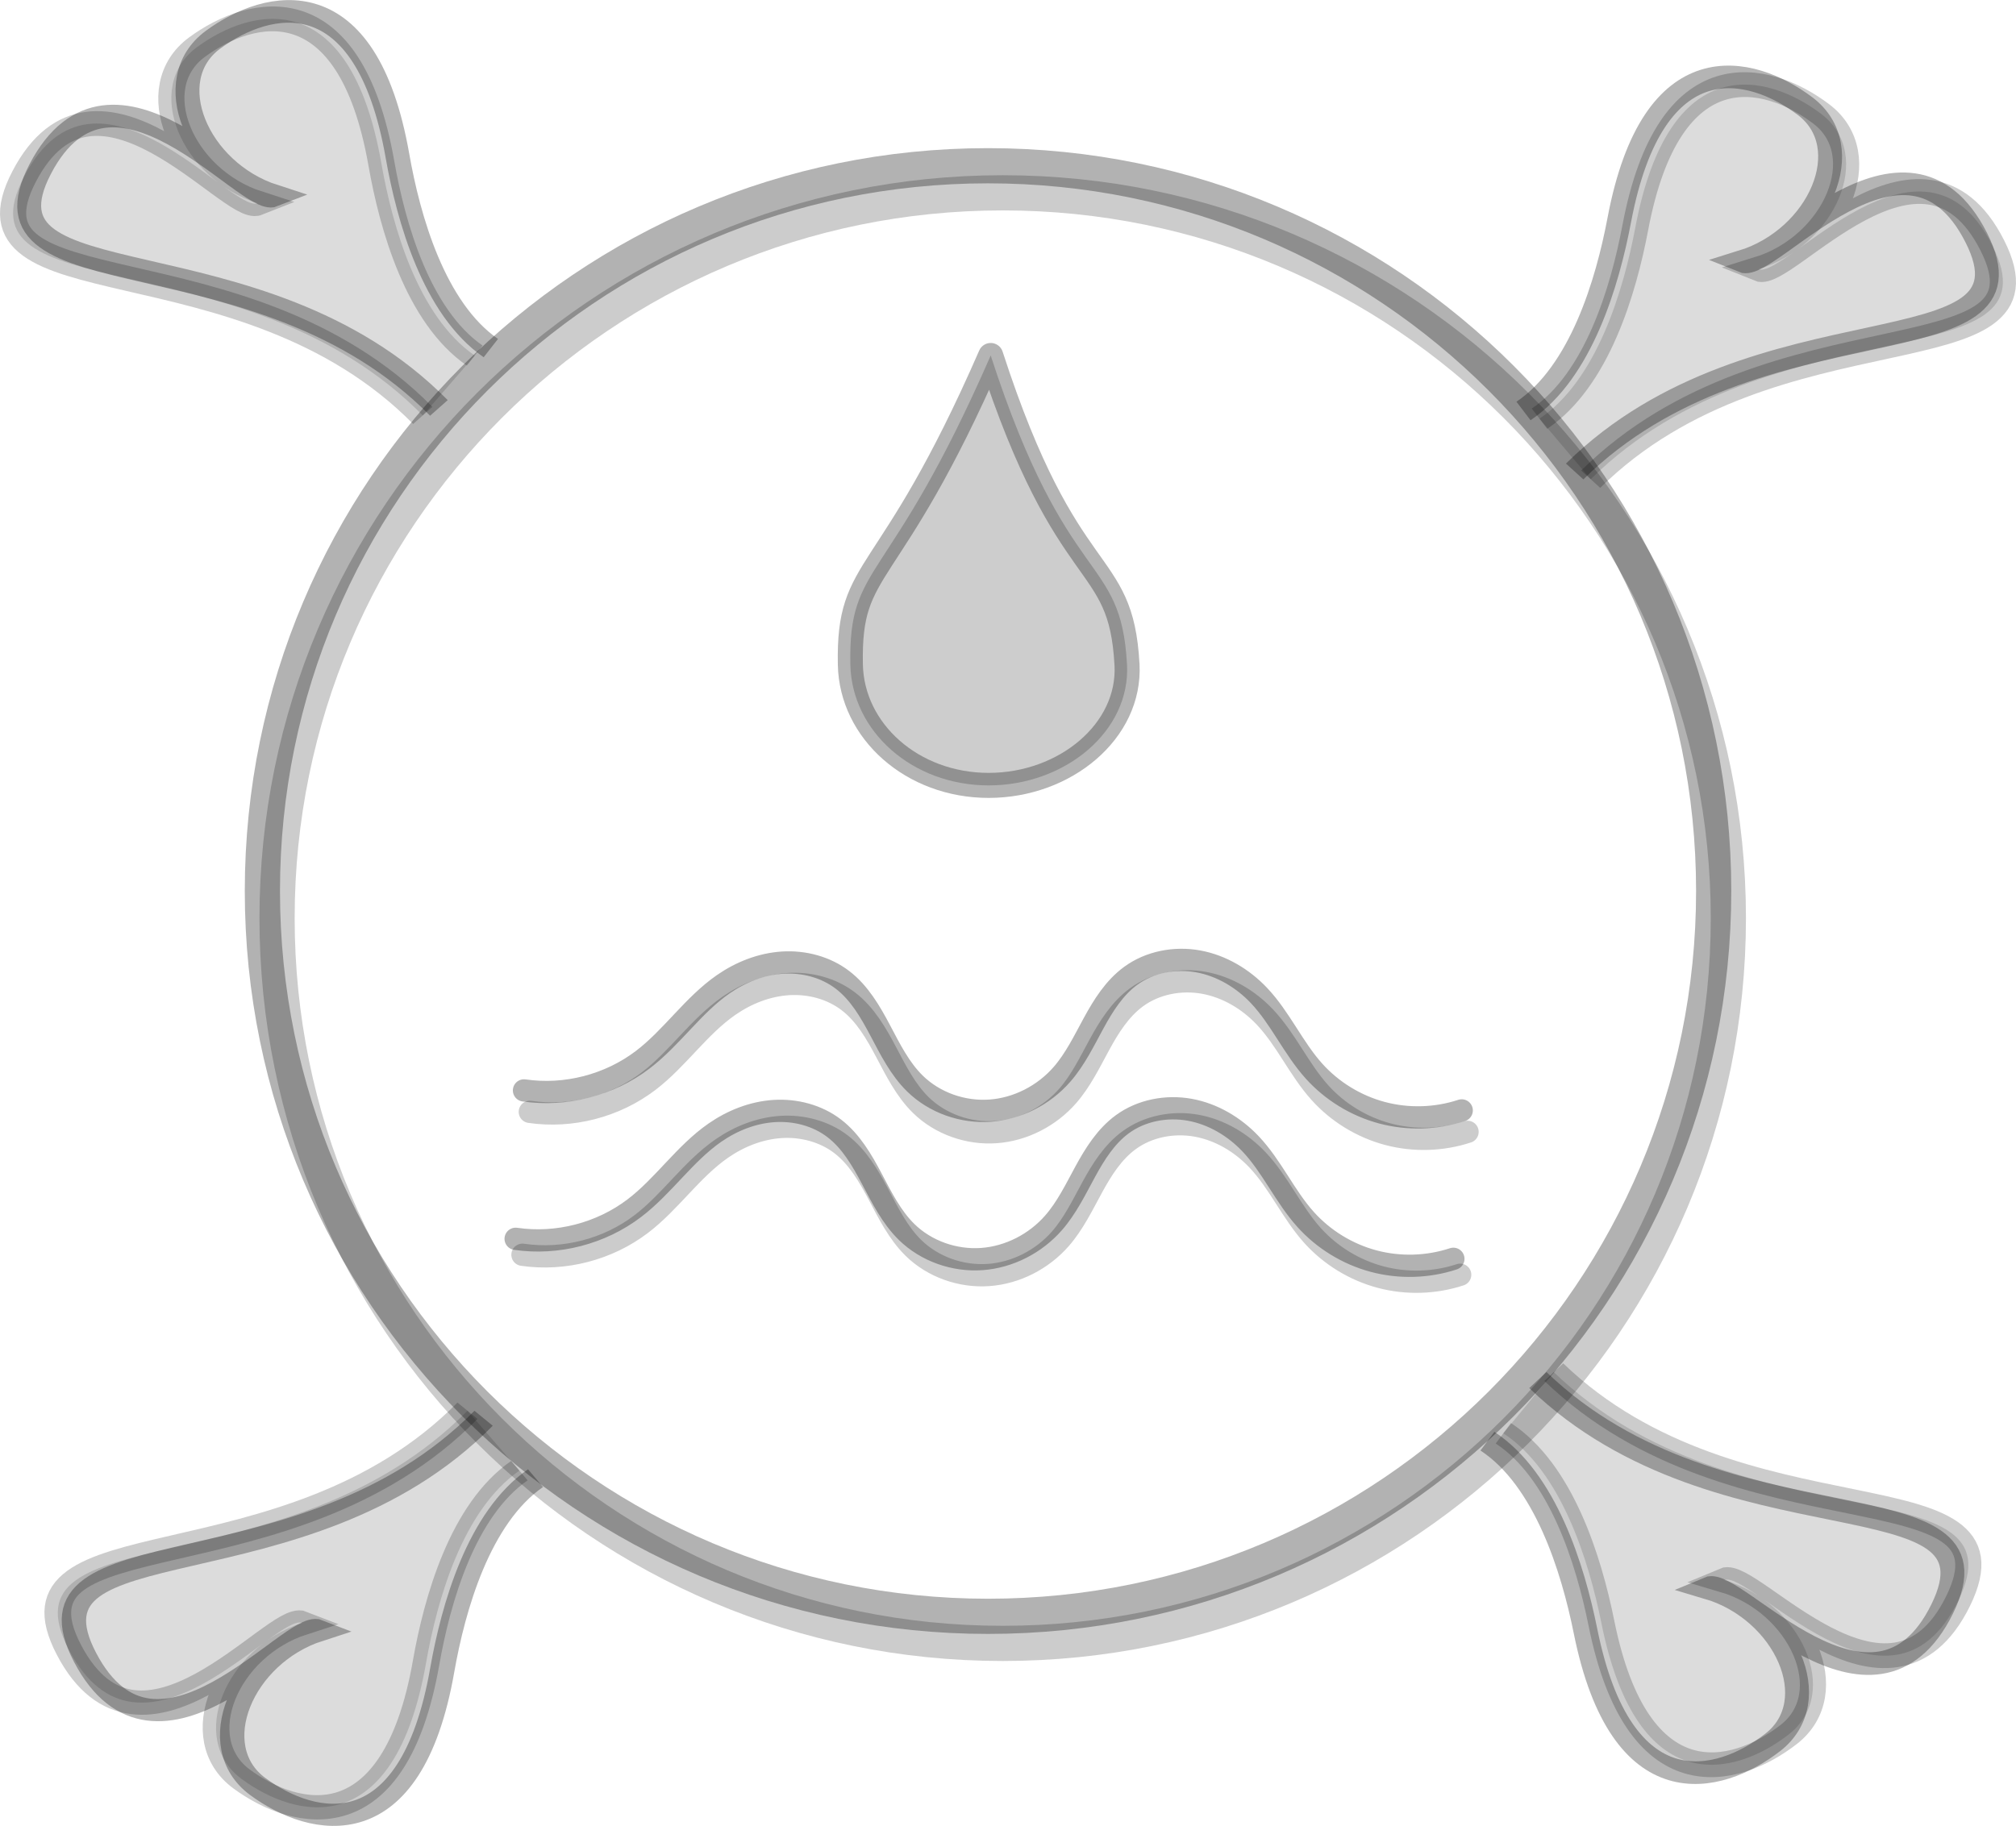
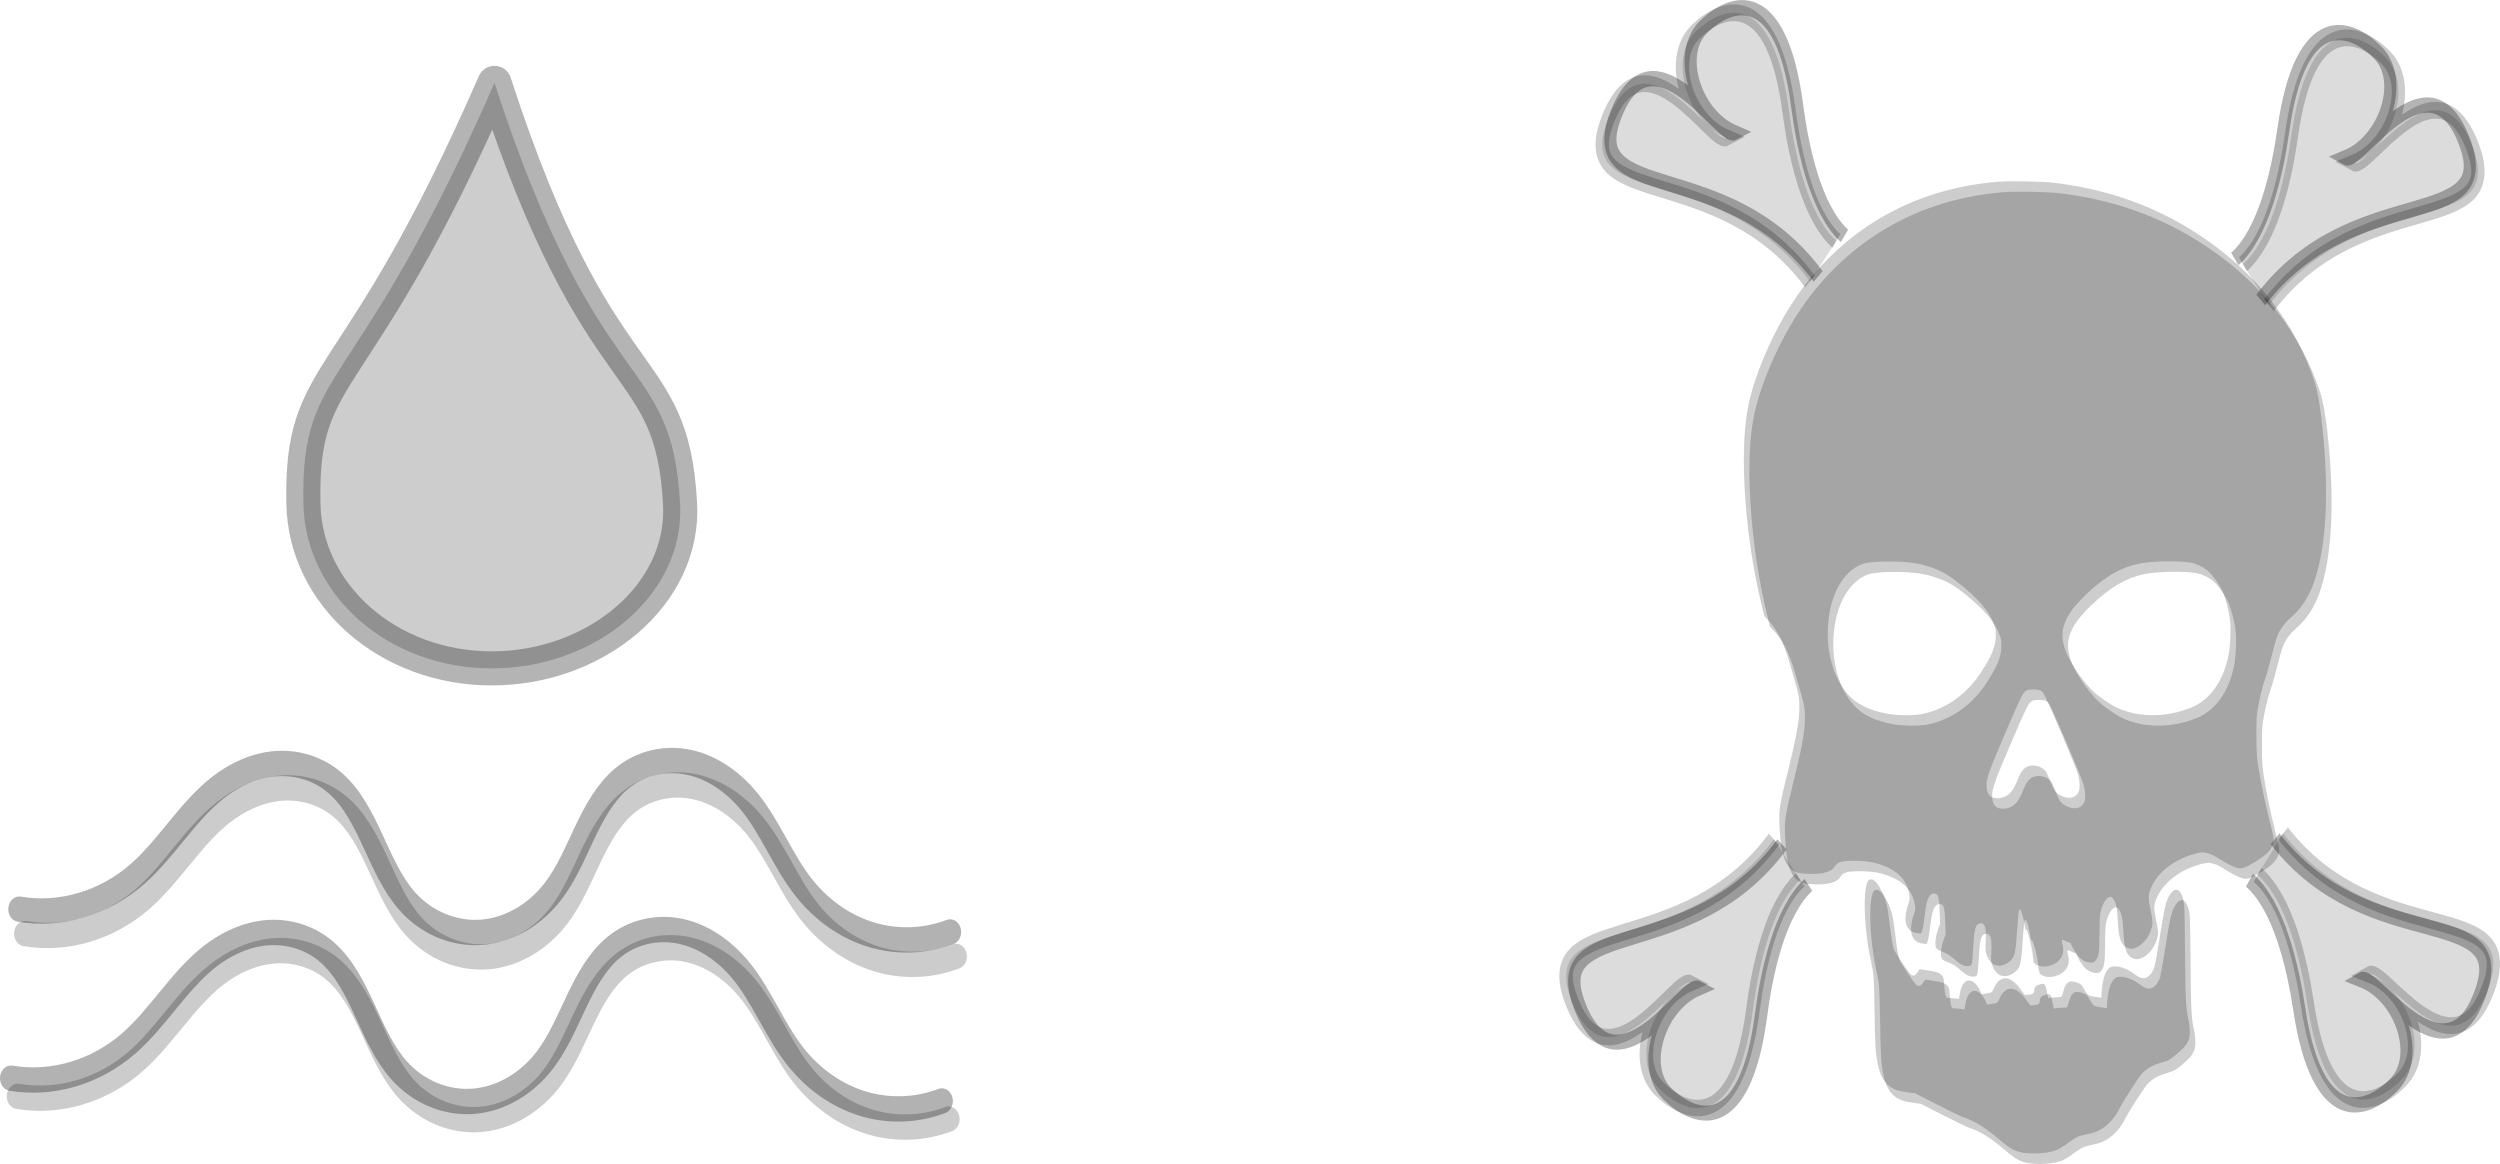
- <svg xmlns="http://www.w3.org/2000/svg" xmlns:xlink="http://www.w3.org/1999/xlink" width="279.927" height="253.606" viewBox="0 0 74.064 67.1" version="1.1" id="svg28490">
+ <svg xmlns="http://www.w3.org/2000/svg" xmlns:xlink="http://www.w3.org/1999/xlink" width="254.946" height="118.697" viewBox="0 0 67.454 31.405" version="1.1" id="svg28490">
  <defs id="defs28487">
    </defs>
-   <g id="layer1" transform="translate(-3.504482,-28.92228)">
-     <path style="fill:none;stroke:#000000;stroke-width:0.818;stroke-linecap:round;stroke-linejoin:miter;stroke-miterlimit:4;stroke-dasharray:none;stroke-opacity:0.203" d="m 22.969,69.781 c 1.526,0.224 3.137,-0.193 4.363,-1.128 1.077,-0.821 1.846,-2.003 2.959,-2.775 0.642,-0.445 1.396,-0.743 2.177,-0.793 0.78,-0.049 1.585,0.16 2.205,0.636 0.619,0.474 1.02,1.171 1.385,1.86 0.364,0.689 0.718,1.402 1.274,1.948 0.721,0.706 1.757,1.068 2.763,0.996 1.006,-0.072 1.97,-0.57 2.634,-1.329 0.488,-0.558 0.813,-1.236 1.168,-1.887 0.355,-0.651 0.761,-1.299 1.36,-1.738 0.701,-0.513 1.624,-0.687 2.479,-0.532 0.855,0.155 1.638,0.623 2.235,1.254 0.788,0.833 1.254,1.925 2.021,2.778 0.662,0.736 1.542,1.275 2.499,1.53 0.957,0.255 1.988,0.225 2.928,-0.085" id="path30166" />
-     <path style="fill:none;stroke:#000000;stroke-width:0.818;stroke-linecap:round;stroke-linejoin:miter;stroke-miterlimit:4;stroke-dasharray:none;stroke-opacity:0.301" d="m 22.755,68.993 c 1.526,0.224 3.137,-0.193 4.363,-1.128 1.077,-0.821 1.846,-2.003 2.959,-2.775 0.642,-0.445 1.396,-0.743 2.177,-0.793 0.78,-0.049 1.585,0.16 2.205,0.636 0.619,0.474 1.02,1.171 1.385,1.86 0.364,0.689 0.718,1.402 1.274,1.948 0.721,0.706 1.757,1.068 2.763,0.996 1.006,-0.072 1.97,-0.57 2.634,-1.329 0.488,-0.558 0.813,-1.236 1.168,-1.887 0.355,-0.651 0.761,-1.299 1.36,-1.738 0.701,-0.513 1.624,-0.687 2.479,-0.532 0.855,0.155 1.638,0.623 2.235,1.254 0.788,0.833 1.254,1.925 2.021,2.778 0.662,0.736 1.542,1.275 2.499,1.53 0.957,0.255 1.988,0.225 2.928,-0.085" id="path28584" />
-     <use x="0" y="0" xlink:href="#path28584" id="use28704" transform="translate(-0.306584,5.453258)" width="100%" height="100%" style="stroke-width:1.2;stroke-miterlimit:4;stroke-dasharray:none" />
-     <path id="path28728" style="fill:#000000;fill-opacity:0.198;stroke:#000000;stroke-width:0.92;stroke-linecap:round;stroke-linejoin:round;stroke-miterlimit:4;stroke-dasharray:none;stroke-opacity:0.296;paint-order:stroke fill markers" d="m 44.909,53.341 c 0.132,2.45 -2.275,4.443 -5.082,4.443 -2.807,0 -5.034,-1.99 -5.082,-4.443 -0.074,-3.821 1.404,-2.755 5.156,-11.355 2.825,8.714 4.785,7.23 5.007,11.355 z" />
-     <path style="fill:none;stroke:#010101;stroke-width:0.818;stroke-linecap:round;stroke-linejoin:miter;stroke-miterlimit:4;stroke-dasharray:none;stroke-opacity:0" d="m 22.565,69.057 c 1.526,0.224 3.137,-0.193 4.363,-1.128 1.077,-0.821 1.846,-2.003 2.959,-2.775 0.642,-0.445 1.396,-0.743 2.177,-0.793 0.78,-0.049 1.585,0.16 2.205,0.636 0.619,0.474 1.02,1.171 1.385,1.86 0.364,0.689 0.718,1.402 1.274,1.948 0.721,0.706 1.757,1.068 2.763,0.996 1.006,-0.072 1.97,-0.57 2.634,-1.329 0.488,-0.558 0.813,-1.236 1.168,-1.887 0.355,-0.651 0.761,-1.299 1.36,-1.738 0.701,-0.513 1.624,-0.687 2.479,-0.532 0.855,0.155 1.638,0.623 2.235,1.254 0.788,0.833 1.254,1.925 2.021,2.778 0.662,0.736 1.542,1.275 2.499,1.53 0.957,0.255 1.988,0.225 2.928,-0.085" id="path31110" />
-     <path style="fill:none;stroke:#000000;stroke-width:0.818;stroke-linecap:round;stroke-linejoin:miter;stroke-miterlimit:4;stroke-dasharray:none;stroke-opacity:0.203" d="m 22.699,75.032 c 1.526,0.224 3.137,-0.193 4.363,-1.128 1.077,-0.821 1.846,-2.003 2.959,-2.775 0.642,-0.445 1.396,-0.743 2.177,-0.793 0.78,-0.049 1.585,0.16 2.205,0.636 0.619,0.474 1.02,1.171 1.385,1.86 0.364,0.689 0.718,1.402 1.274,1.948 0.721,0.706 1.757,1.068 2.763,0.996 1.006,-0.072 1.97,-0.57 2.634,-1.329 0.488,-0.558 0.813,-1.236 1.168,-1.887 0.355,-0.651 0.761,-1.299 1.36,-1.738 0.701,-0.513 1.624,-0.687 2.479,-0.532 0.855,0.155 1.638,0.623 2.235,1.254 0.788,0.833 1.254,1.925 2.021,2.778 0.662,0.736 1.542,1.275 2.499,1.53 0.957,0.255 1.988,0.225 2.928,-0.085" id="path31116" />
-     <ellipse style="fill:none;fill-opacity:0.198;stroke:#000000;stroke-width:1.293;stroke-linecap:round;stroke-linejoin:round;stroke-miterlimit:4;stroke-dasharray:none;stroke-opacity:0.303;paint-order:stroke fill markers" id="path40931" cx="39.803" cy="61.666" rx="26.659" ry="26.653" />
-     <ellipse style="fill:none;fill-opacity:0.198;stroke:#000000;stroke-width:1.293;stroke-linecap:round;stroke-linejoin:round;stroke-miterlimit:4;stroke-dasharray:none;stroke-opacity:0.203;paint-order:stroke fill markers" id="ellipse41553" cx="40.342" cy="62.661" rx="26.659" ry="26.653" />
-     <g id="g46080" transform="matrix(0.8270025,-0.1242588,0.1157931,0.7808266,-9.988957,8.013279)">
-       <path style="fill:none;stroke:#000000;stroke-width:1.051;stroke-linecap:butt;stroke-linejoin:miter;stroke-miterlimit:4;stroke-dasharray:none;stroke-opacity:0.296" d="M 28.736,50.549 C 22.083,40.9 8.959,42.593 12.959,36.784 c 4,-5.81 8.774,3.151 9.965,2.856 -3.177,-1.674 -4.259,-6.135 -1.627,-7.606 2.632,-1.472 7.048,-1.863 7.263,6.622 0.075,2.971 0.597,7.288 2.818,9.498" id="path42988" />
-       <path style="fill:#000000;fill-opacity:0.14;stroke:#000000;stroke-width:1.151;stroke-linecap:butt;stroke-linejoin:miter;stroke-miterlimit:4;stroke-dasharray:none;stroke-opacity:0.2" d="M 27.987,50.783 C 21.334,41.133 8.211,42.827 12.211,37.017 c 4,-5.81 8.774,3.151 9.965,2.856 -3.177,-1.674 -4.259,-6.135 -1.627,-7.606 2.632,-1.472 7.048,-1.863 7.263,6.622 0.075,2.971 0.597,7.288 2.818,9.498" id="path45392" />
+   <g id="layer1" transform="translate(-24.04508,-33.66409)">
+     <path id="path28728" style="fill:#000000;fill-opacity:0.198;stroke:#000000;stroke-width:0.92;stroke-linecap:round;stroke-linejoin:round;stroke-miterlimit:4;stroke-dasharray:none;stroke-opacity:0.296;paint-order:stroke fill markers" d="m 42.395,47.255 c 0.132,2.45 -2.275,4.443 -5.082,4.443 -2.807,0 -5.034,-1.99 -5.082,-4.443 -0.074,-3.821 1.404,-2.755 5.156,-11.355 2.825,8.714 4.785,7.23 5.007,11.355 z" />
+     <g id="g50287" transform="translate(0.7937502,-9.260417)">
+       <g id="g50456" transform="matrix(0.7289805,0,0,0.8362074,7.18496,9.763465)">
+         <path style="fill:none;stroke:#000000;stroke-width:0.818;stroke-linecap:round;stroke-linejoin:miter;stroke-miterlimit:4;stroke-dasharray:none;stroke-opacity:0.203" d="m 22.969,69.781 c 1.526,0.224 3.137,-0.193 4.363,-1.128 1.077,-0.821 1.846,-2.003 2.959,-2.775 0.642,-0.445 1.396,-0.743 2.177,-0.793 0.78,-0.049 1.585,0.16 2.205,0.636 0.619,0.474 1.02,1.171 1.385,1.86 0.364,0.689 0.718,1.402 1.274,1.948 0.721,0.706 1.757,1.068 2.763,0.996 1.006,-0.072 1.97,-0.57 2.634,-1.329 0.488,-0.558 0.813,-1.236 1.168,-1.887 0.355,-0.651 0.761,-1.299 1.36,-1.738 0.701,-0.513 1.624,-0.687 2.479,-0.532 0.855,0.155 1.638,0.623 2.235,1.254 0.788,0.833 1.254,1.925 2.021,2.778 0.662,0.736 1.542,1.275 2.499,1.53 0.957,0.255 1.988,0.225 2.928,-0.085" id="path30166" />
+         <path style="fill:none;stroke:#000000;stroke-width:0.818;stroke-linecap:round;stroke-linejoin:miter;stroke-miterlimit:4;stroke-dasharray:none;stroke-opacity:0.301" d="m 22.755,68.993 c 1.526,0.224 3.137,-0.193 4.363,-1.128 1.077,-0.821 1.846,-2.003 2.959,-2.775 0.642,-0.445 1.396,-0.743 2.177,-0.793 0.78,-0.049 1.585,0.16 2.205,0.636 0.619,0.474 1.02,1.171 1.385,1.86 0.364,0.689 0.718,1.402 1.274,1.948 0.721,0.706 1.757,1.068 2.763,0.996 1.006,-0.072 1.97,-0.57 2.634,-1.329 0.488,-0.558 0.813,-1.236 1.168,-1.887 0.355,-0.651 0.761,-1.299 1.36,-1.738 0.701,-0.513 1.624,-0.687 2.479,-0.532 0.855,0.155 1.638,0.623 2.235,1.254 0.788,0.833 1.254,1.925 2.021,2.778 0.662,0.736 1.542,1.275 2.499,1.53 0.957,0.255 1.988,0.225 2.928,-0.085" id="path28584" />
+         <use x="0" y="0" xlink:href="#path28584" id="use28704" transform="translate(-0.306584,5.453258)" width="100%" height="100%" style="stroke-width:1.2;stroke-miterlimit:4;stroke-dasharray:none" />
+         <path style="fill:none;stroke:#010101;stroke-width:0.818;stroke-linecap:round;stroke-linejoin:miter;stroke-miterlimit:4;stroke-dasharray:none;stroke-opacity:0" d="m 22.565,69.057 c 1.526,0.224 3.137,-0.193 4.363,-1.128 1.077,-0.821 1.846,-2.003 2.959,-2.775 0.642,-0.445 1.396,-0.743 2.177,-0.793 0.78,-0.049 1.585,0.16 2.205,0.636 0.619,0.474 1.02,1.171 1.385,1.86 0.364,0.689 0.718,1.402 1.274,1.948 0.721,0.706 1.757,1.068 2.763,0.996 1.006,-0.072 1.97,-0.57 2.634,-1.329 0.488,-0.558 0.813,-1.236 1.168,-1.887 0.355,-0.651 0.761,-1.299 1.36,-1.738 0.701,-0.513 1.624,-0.687 2.479,-0.532 0.855,0.155 1.638,0.623 2.235,1.254 0.788,0.833 1.254,1.925 2.021,2.778 0.662,0.736 1.542,1.275 2.499,1.53 0.957,0.255 1.988,0.225 2.928,-0.085" id="path31110" />
+         <path style="fill:none;stroke:#000000;stroke-width:0.818;stroke-linecap:round;stroke-linejoin:miter;stroke-miterlimit:4;stroke-dasharray:none;stroke-opacity:0.203" d="m 22.699,75.032 c 1.526,0.224 3.137,-0.193 4.363,-1.128 1.077,-0.821 1.846,-2.003 2.959,-2.775 0.642,-0.445 1.396,-0.743 2.177,-0.793 0.78,-0.049 1.585,0.16 2.205,0.636 0.619,0.474 1.02,1.171 1.385,1.86 0.364,0.689 0.718,1.402 1.274,1.948 0.721,0.706 1.757,1.068 2.763,0.996 1.006,-0.072 1.97,-0.57 2.634,-1.329 0.488,-0.558 0.813,-1.236 1.168,-1.887 0.355,-0.651 0.761,-1.299 1.36,-1.738 0.701,-0.513 1.624,-0.687 2.479,-0.532 0.855,0.155 1.638,0.623 2.235,1.254 0.788,0.833 1.254,1.925 2.021,2.778 0.662,0.736 1.542,1.275 2.499,1.53 0.957,0.255 1.988,0.225 2.928,-0.085" id="path31116" />
+       </g>
    </g>
-     <g id="g46086" transform="matrix(-0.8253571,-0.1348884,-0.1256986,0.7792731,91.42574,10.73313)">
-       <path style="fill:none;stroke:#000000;stroke-width:1.051;stroke-linecap:butt;stroke-linejoin:miter;stroke-miterlimit:4;stroke-dasharray:none;stroke-opacity:0.296" d="M 28.736,50.549 C 22.083,40.9 8.959,42.593 12.959,36.784 c 4,-5.81 8.774,3.151 9.965,2.856 -3.177,-1.674 -4.259,-6.135 -1.627,-7.606 2.632,-1.472 7.048,-1.863 7.263,6.622 0.075,2.971 0.597,7.288 2.818,9.498" id="path46082" />
-       <path style="fill:#000000;fill-opacity:0.14;stroke:#000000;stroke-width:1.151;stroke-linecap:butt;stroke-linejoin:miter;stroke-miterlimit:4;stroke-dasharray:none;stroke-opacity:0.2" d="M 27.987,50.783 C 21.334,41.133 8.211,42.827 12.211,37.017 c 4,-5.81 8.774,3.151 9.965,2.856 -3.177,-1.674 -4.259,-6.135 -1.627,-7.606 2.632,-1.472 7.048,-1.863 7.263,6.622 0.075,2.971 0.597,7.288 2.818,9.498" id="path46084" />
-     </g>
-     <g id="g46092" transform="matrix(-0.8236922,0.1452034,-0.134995,-0.7776352,90.49554,114.7726)">
-       <path style="fill:none;stroke:#000000;stroke-width:1.051;stroke-linecap:butt;stroke-linejoin:miter;stroke-miterlimit:4;stroke-dasharray:none;stroke-opacity:0.296" d="M 28.736,50.549 C 22.083,40.9 8.959,42.593 12.959,36.784 c 4,-5.81 8.774,3.151 9.965,2.856 -3.177,-1.674 -4.259,-6.135 -1.627,-7.606 2.632,-1.472 7.048,-1.863 7.263,6.622 0.075,2.971 0.597,7.288 2.818,9.498" id="path46088" />
-       <path style="fill:#000000;fill-opacity:0.14;stroke:#000000;stroke-width:1.151;stroke-linecap:butt;stroke-linejoin:miter;stroke-miterlimit:4;stroke-dasharray:none;stroke-opacity:0.2" d="M 27.987,50.783 C 21.334,41.133 8.211,42.827 12.211,37.017 c 4,-5.81 8.774,3.151 9.965,2.856 -3.177,-1.674 -4.259,-6.135 -1.627,-7.606 2.632,-1.472 7.048,-1.863 7.263,6.622 0.075,2.971 0.597,7.288 2.818,9.498" id="path46090" />
-     </g>
-     <g id="g46098" transform="matrix(0.9837868,0.1418609,0.1377453,-0.8914358,-10.60259,129.4175)">
-       <path style="fill:none;stroke:#000000;stroke-width:0.902;stroke-linecap:butt;stroke-linejoin:miter;stroke-miterlimit:4;stroke-dasharray:none;stroke-opacity:0.296" d="M 24.26,58.129 C 18.709,49.721 7.659,51.275 11.052,46.169 c 3.394,-5.106 7.367,2.709 8.371,2.444 -2.665,-1.448 -3.554,-5.346 -1.332,-6.648 2.221,-1.302 5.939,-1.669 6.079,5.755 0.049,2.599 0.467,6.375 2.325,8.296" id="path46094" />
-       <path style="fill:#000000;fill-opacity:0.14;stroke:#000000;stroke-width:0.988;stroke-linecap:butt;stroke-linejoin:miter;stroke-miterlimit:4;stroke-dasharray:none;stroke-opacity:0.2" d="M 23.629,58.338 C 18.078,49.93 7.028,51.484 10.421,46.378 c 3.394,-5.106 7.367,2.709 8.371,2.444 -2.665,-1.448 -3.554,-5.346 -1.332,-6.648 2.221,-1.302 5.939,-1.669 6.079,5.755 0.049,2.599 0.467,6.375 2.325,8.296" id="path46096" />
+     <g id="g50385" transform="matrix(0.3724308,0,0,0.4975957,66.13577,19.27249)">
+       <g id="g46080" transform="matrix(0.8270025,-0.1242588,0.1157931,0.7808266,-10.915,8.013279)">
+         <path style="fill:none;stroke:#000000;stroke-width:1.051;stroke-linecap:butt;stroke-linejoin:miter;stroke-miterlimit:4;stroke-dasharray:none;stroke-opacity:0.296" d="M 28.736,50.549 C 22.083,40.9 8.959,42.593 12.959,36.784 c 4,-5.81 8.774,3.151 9.965,2.856 -3.177,-1.674 -4.259,-6.135 -1.627,-7.606 2.632,-1.472 7.048,-1.863 7.263,6.622 0.075,2.971 0.597,7.288 2.818,9.498" id="path42988" />
+         <path style="fill:#000000;fill-opacity:0.14;stroke:#000000;stroke-width:1.151;stroke-linecap:butt;stroke-linejoin:miter;stroke-miterlimit:4;stroke-dasharray:none;stroke-opacity:0.2" d="M 27.987,50.783 C 21.334,41.133 8.211,42.827 12.211,37.017 c 4,-5.81 8.774,3.151 9.965,2.856 -3.177,-1.674 -4.259,-6.135 -1.627,-7.606 2.632,-1.472 7.048,-1.863 7.263,6.622 0.075,2.971 0.597,7.288 2.818,9.498" id="path45392" />
+       </g>
+       <g id="g46086" transform="matrix(-0.8253571,-0.1348884,-0.1256986,0.7792731,80.8424,9.674796)">
+         <path style="fill:none;stroke:#000000;stroke-width:1.051;stroke-linecap:butt;stroke-linejoin:miter;stroke-miterlimit:4;stroke-dasharray:none;stroke-opacity:0.296" d="M 28.736,50.549 C 22.083,40.9 8.959,42.593 12.959,36.784 c 4,-5.81 8.774,3.151 9.965,2.856 -3.177,-1.674 -4.259,-6.135 -1.627,-7.606 2.632,-1.472 7.048,-1.863 7.263,6.622 0.075,2.971 0.597,7.288 2.818,9.498" id="path46082" />
+         <path style="fill:#000000;fill-opacity:0.14;stroke:#000000;stroke-width:1.151;stroke-linecap:butt;stroke-linejoin:miter;stroke-miterlimit:4;stroke-dasharray:none;stroke-opacity:0.2" d="M 27.987,50.783 C 21.334,41.133 8.211,42.827 12.211,37.017 c 4,-5.81 8.774,3.151 9.965,2.856 -3.177,-1.674 -4.259,-6.135 -1.627,-7.606 2.632,-1.472 7.048,-1.863 7.263,6.622 0.075,2.971 0.597,7.288 2.818,9.498" id="path46084" />
+       </g>
+       <g id="g46092" transform="matrix(-0.8236922,0.1452034,-0.134995,-0.7776352,82.30011,109.5423)">
+         <path style="fill:none;stroke:#000000;stroke-width:1.051;stroke-linecap:butt;stroke-linejoin:miter;stroke-miterlimit:4;stroke-dasharray:none;stroke-opacity:0.296" d="M 28.736,50.549 C 22.083,40.9 8.959,42.593 12.959,36.784 c 4,-5.81 8.774,3.151 9.965,2.856 -3.177,-1.674 -4.259,-6.135 -1.627,-7.606 2.632,-1.472 7.048,-1.863 7.263,6.622 0.075,2.971 0.597,7.288 2.818,9.498" id="path46088" />
+         <path style="fill:#000000;fill-opacity:0.14;stroke:#000000;stroke-width:1.151;stroke-linecap:butt;stroke-linejoin:miter;stroke-miterlimit:4;stroke-dasharray:none;stroke-opacity:0.2" d="M 27.987,50.783 C 21.334,41.133 8.211,42.827 12.211,37.017 c 4,-5.81 8.774,3.151 9.965,2.856 -3.177,-1.674 -4.259,-6.135 -1.627,-7.606 2.632,-1.472 7.048,-1.863 7.263,6.622 0.075,2.971 0.597,7.288 2.818,9.498" id="path46090" />
+       </g>
+       <g id="g46098" transform="matrix(0.9837868,0.1418609,0.1377453,-0.8914358,-15.78604,123.0849)">
+         <path style="fill:none;stroke:#000000;stroke-width:0.902;stroke-linecap:butt;stroke-linejoin:miter;stroke-miterlimit:4;stroke-dasharray:none;stroke-opacity:0.296" d="M 24.26,58.129 C 18.709,49.721 7.659,51.275 11.052,46.169 c 3.394,-5.106 7.367,2.709 8.371,2.444 -2.665,-1.448 -3.554,-5.346 -1.332,-6.648 2.221,-1.302 5.939,-1.669 6.079,5.755 0.049,2.599 0.467,6.375 2.325,8.296" id="path46094" />
+         <path style="fill:#000000;fill-opacity:0.14;stroke:#000000;stroke-width:0.988;stroke-linecap:butt;stroke-linejoin:miter;stroke-miterlimit:4;stroke-dasharray:none;stroke-opacity:0.2" d="M 23.629,58.338 C 18.078,49.93 7.028,51.484 10.421,46.378 c 3.394,-5.106 7.367,2.709 8.371,2.444 -2.665,-1.448 -3.554,-5.346 -1.332,-6.648 2.221,-1.302 5.939,-1.669 6.079,5.755 0.049,2.599 0.467,6.375 2.325,8.296" id="path46096" />
+       </g>
+       <g transform="matrix(0.00412023,0,0,-0.00412081,13.71358,92.04592)" fill="#000000" stroke="none" id="g44918" style="fill:#000000;fill-opacity:0.196">
+         <path d="M 4481,12790 C 3125,12709 1982,12266 1145,11494 843,11216 570,10865 357,10483 171,10147 78,9900 36,9625 -58,9005 51,8043 306,7250 l 56,-176 77,-60 c 42,-33 104,-95 138,-137 116,-144 174,-261 313,-632 80,-211 83,-224 88,-320 9,-195 -35,-391 -193,-870 -160,-484 -170,-534 -154,-765 28,-409 124,-569 359,-600 41,-5 136,-9 210,-9 219,0 349,33 406,103 46,55 117,70 339,70 244,1 439,-30 620,-99 204,-76 329,-206 350,-361 6,-44 3,-59 -19,-103 -36,-70 -58,-173 -50,-227 14,-96 87,-153 205,-162 l 69,-5 20,45 c 10,24 26,91 35,149 35,227 60,290 130,323 33,16 41,16 74,4 31,-12 38,-20 49,-63 7,-28 16,-114 19,-192 l 6,-142 -38,-78 c -28,-58 -39,-95 -42,-145 -8,-97 2,-108 124,-142 77,-21 118,-40 191,-87 138,-90 180,-105 278,-100 44,2 54,31 65,186 20,271 33,327 83,361 33,21 82,21 106,-1 36,-32 43,-79 36,-221 -7,-124 -6,-136 15,-176 73,-146 222,-186 381,-101 107,57 125,99 147,338 23,244 34,330 43,349 10,18 10,18 28,0 20,-21 53,-115 72,-204 7,-38 16,-56 24,-53 25,9 104,-224 119,-353 10,-81 24,-100 92,-120 111,-32 291,3 372,73 69,59 85,119 55,207 -9,27 -13,51 -8,56 5,5 33,0 64,-12 30,-11 63,-21 73,-21 12,-1 28,-20 44,-51 14,-28 51,-75 82,-106 68,-68 154,-105 243,-105 49,0 61,4 87,29 56,54 64,96 67,351 2,201 5,238 23,296 34,107 107,189 170,189 37,0 85,-59 105,-129 9,-34 21,-123 26,-199 15,-231 55,-310 175,-347 162,-50 406,131 431,319 5,32 -3,76 -30,173 -42,153 -44,200 -12,268 112,232 431,419 840,491 59,10 96,11 141,4 81,-13 103,-21 285,-102 85,-39 190,-79 234,-90 101,-26 143,-18 315,57 213,94 305,158 342,240 27,58 24,86 -26,230 -68,197 -150,473 -189,635 -64,269 -70,323 -71,580 0,206 3,247 22,335 33,150 85,308 136,415 25,52 75,185 111,294 37,110 82,228 101,262 53,94 124,165 249,248 260,173 414,410 511,789 119,464 125,1094 19,1787 -35,229 -76,400 -118,498 -339,788 -1036,1457 -2026,1946 -770,380 -1594,603 -2555,691 -201,19 -777,27 -984,15 z M 2920,7779 c 157,-14 269,-34 413,-74 165,-45 282,-97 462,-205 342,-206 520,-362 602,-528 33,-66 37,-81 36,-150 -1,-145 -67,-269 -263,-491 -216,-247 -510,-422 -853,-510 -146,-38 -283,-53 -472,-52 -387,1 -738,84 -942,222 -290,197 -453,560 -422,945 33,420 265,732 617,826 122,32 552,41 822,17 z m 4930,-1 c 100,-12 215,-51 297,-99 85,-50 219,-188 275,-285 57,-97 112,-257 129,-373 18,-126 7,-333 -24,-453 -92,-353 -333,-604 -674,-703 -435,-127 -908,-127 -1283,1 -120,41 -327,148 -429,221 -164,118 -357,322 -451,477 -174,287 -89,495 325,791 337,240 612,360 942,410 215,33 684,40 893,13 z M 5202,6099 c 21,-5 49,-20 63,-32 48,-43 593,-1001 621,-1092 25,-82 28,-164 7,-205 -51,-99 -205,-116 -360,-40 -66,32 -90,63 -158,200 -15,30 -39,70 -52,87 -58,75 -211,112 -327,79 -75,-22 -128,-75 -185,-185 -77,-148 -153,-208 -292,-230 -71,-12 -151,0 -189,27 -36,26 -60,80 -60,133 0,102 44,195 315,669 302,527 330,569 398,589 44,13 174,13 219,0 z" id="path44914" style="fill:#000000;fill-opacity:0.196" />
+         <path d="m 2199,3600 c -33,-19 -61,-109 -68,-220 -15,-242 25,-562 105,-840 54,-188 55,-202 64,-650 5,-234 13,-465 19,-515 42,-332 144,-479 379,-540 35,-9 121,-22 190,-29 l 127,-12 395,-151 c 217,-83 420,-156 450,-163 184,-43 386,-135 605,-276 172,-111 246,-147 354,-175 157,-40 479,-34 659,12 42,11 118,42 171,71 176,96 224,117 296,128 174,28 204,34 275,57 151,49 297,160 387,297 56,85 323,397 385,450 91,78 191,121 379,161 96,20 117,29 225,95 131,79 195,134 227,195 29,54 28,163 -2,265 -48,167 -54,247 -61,895 -7,637 -9,655 -52,740 -59,113 -159,103 -242,-24 -50,-76 -74,-159 -155,-544 -39,-186 -79,-353 -87,-370 -72,-141 -183,-183 -310,-116 -32,17 -75,39 -96,50 -84,43 -191,72 -275,73 -75,1 -85,-1 -125,-29 -29,-20 -52,-48 -71,-86 -29,-58 -56,-181 -57,-258 0,-40 -2,-43 -22,-38 -13,3 -57,9 -98,12 -103,9 -123,19 -172,84 -23,31 -51,64 -63,73 -29,25 -154,52 -198,44 -47,-9 -89,-52 -111,-113 -35,-98 -30,-93 -88,-93 -29,0 -83,-3 -119,-6 l -66,-7 -13,54 c -32,132 -47,147 -132,128 -69,-15 -98,-37 -98,-72 0,-46 -22,-61 -98,-65 l -69,-4 -80,81 c -182,185 -359,186 -468,3 -32,-54 -24,-51 -162,-68 l -51,-6 -20,38 c -26,51 -87,109 -134,129 -110,45 -199,-20 -230,-169 l -13,-59 -80,7 c -44,3 -94,6 -112,6 -28,0 -33,5 -46,43 -9,23 -18,80 -21,126 -3,50 -12,93 -21,107 -24,36 -88,64 -173,74 -42,5 -113,14 -157,19 l -80,10 -36,-39 c -46,-51 -78,-58 -123,-31 -34,21 -253,264 -289,321 -24,38 -52,157 -82,350 -37,244 -65,321 -162,458 -72,102 -149,144 -204,112 z" id="path44916" style="fill:#000000;fill-opacity:0.196" />
+       </g>
+       <use x="0" y="0" xlink:href="#g44918" id="use49381" transform="translate(-0.4034197,-0.5662668)" width="100%" height="100%" />
    </g>
  </g>
</svg>
